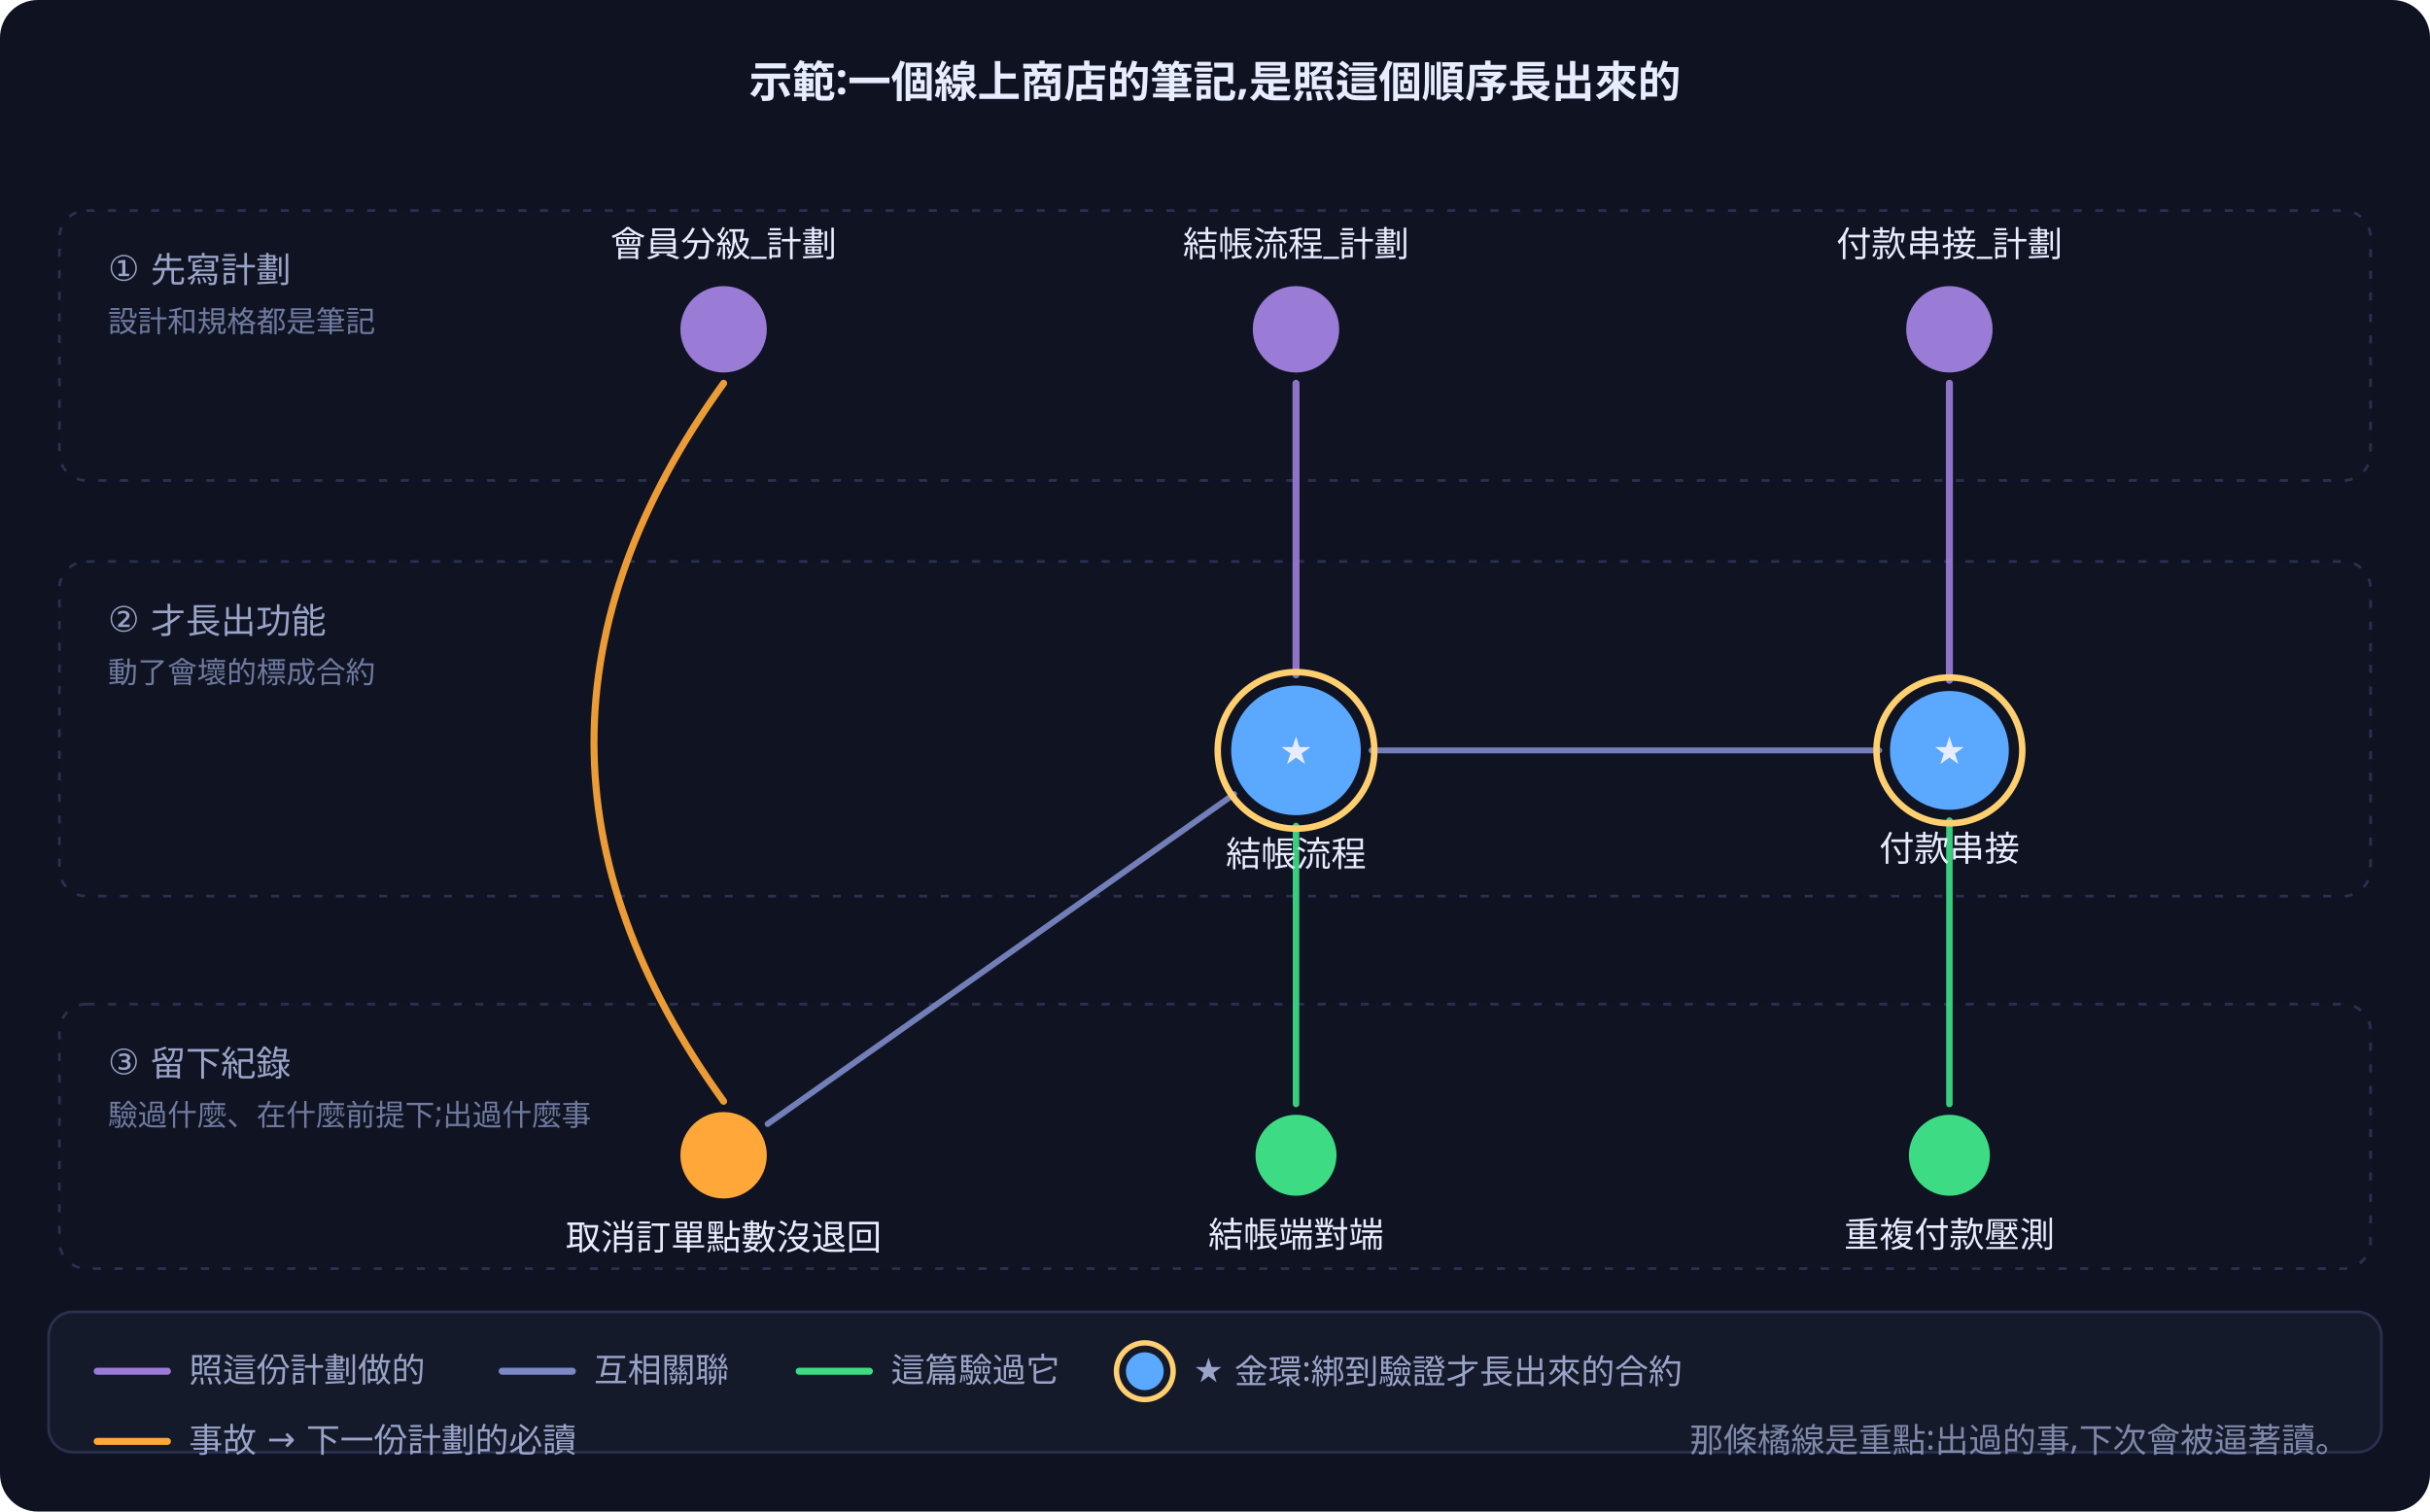
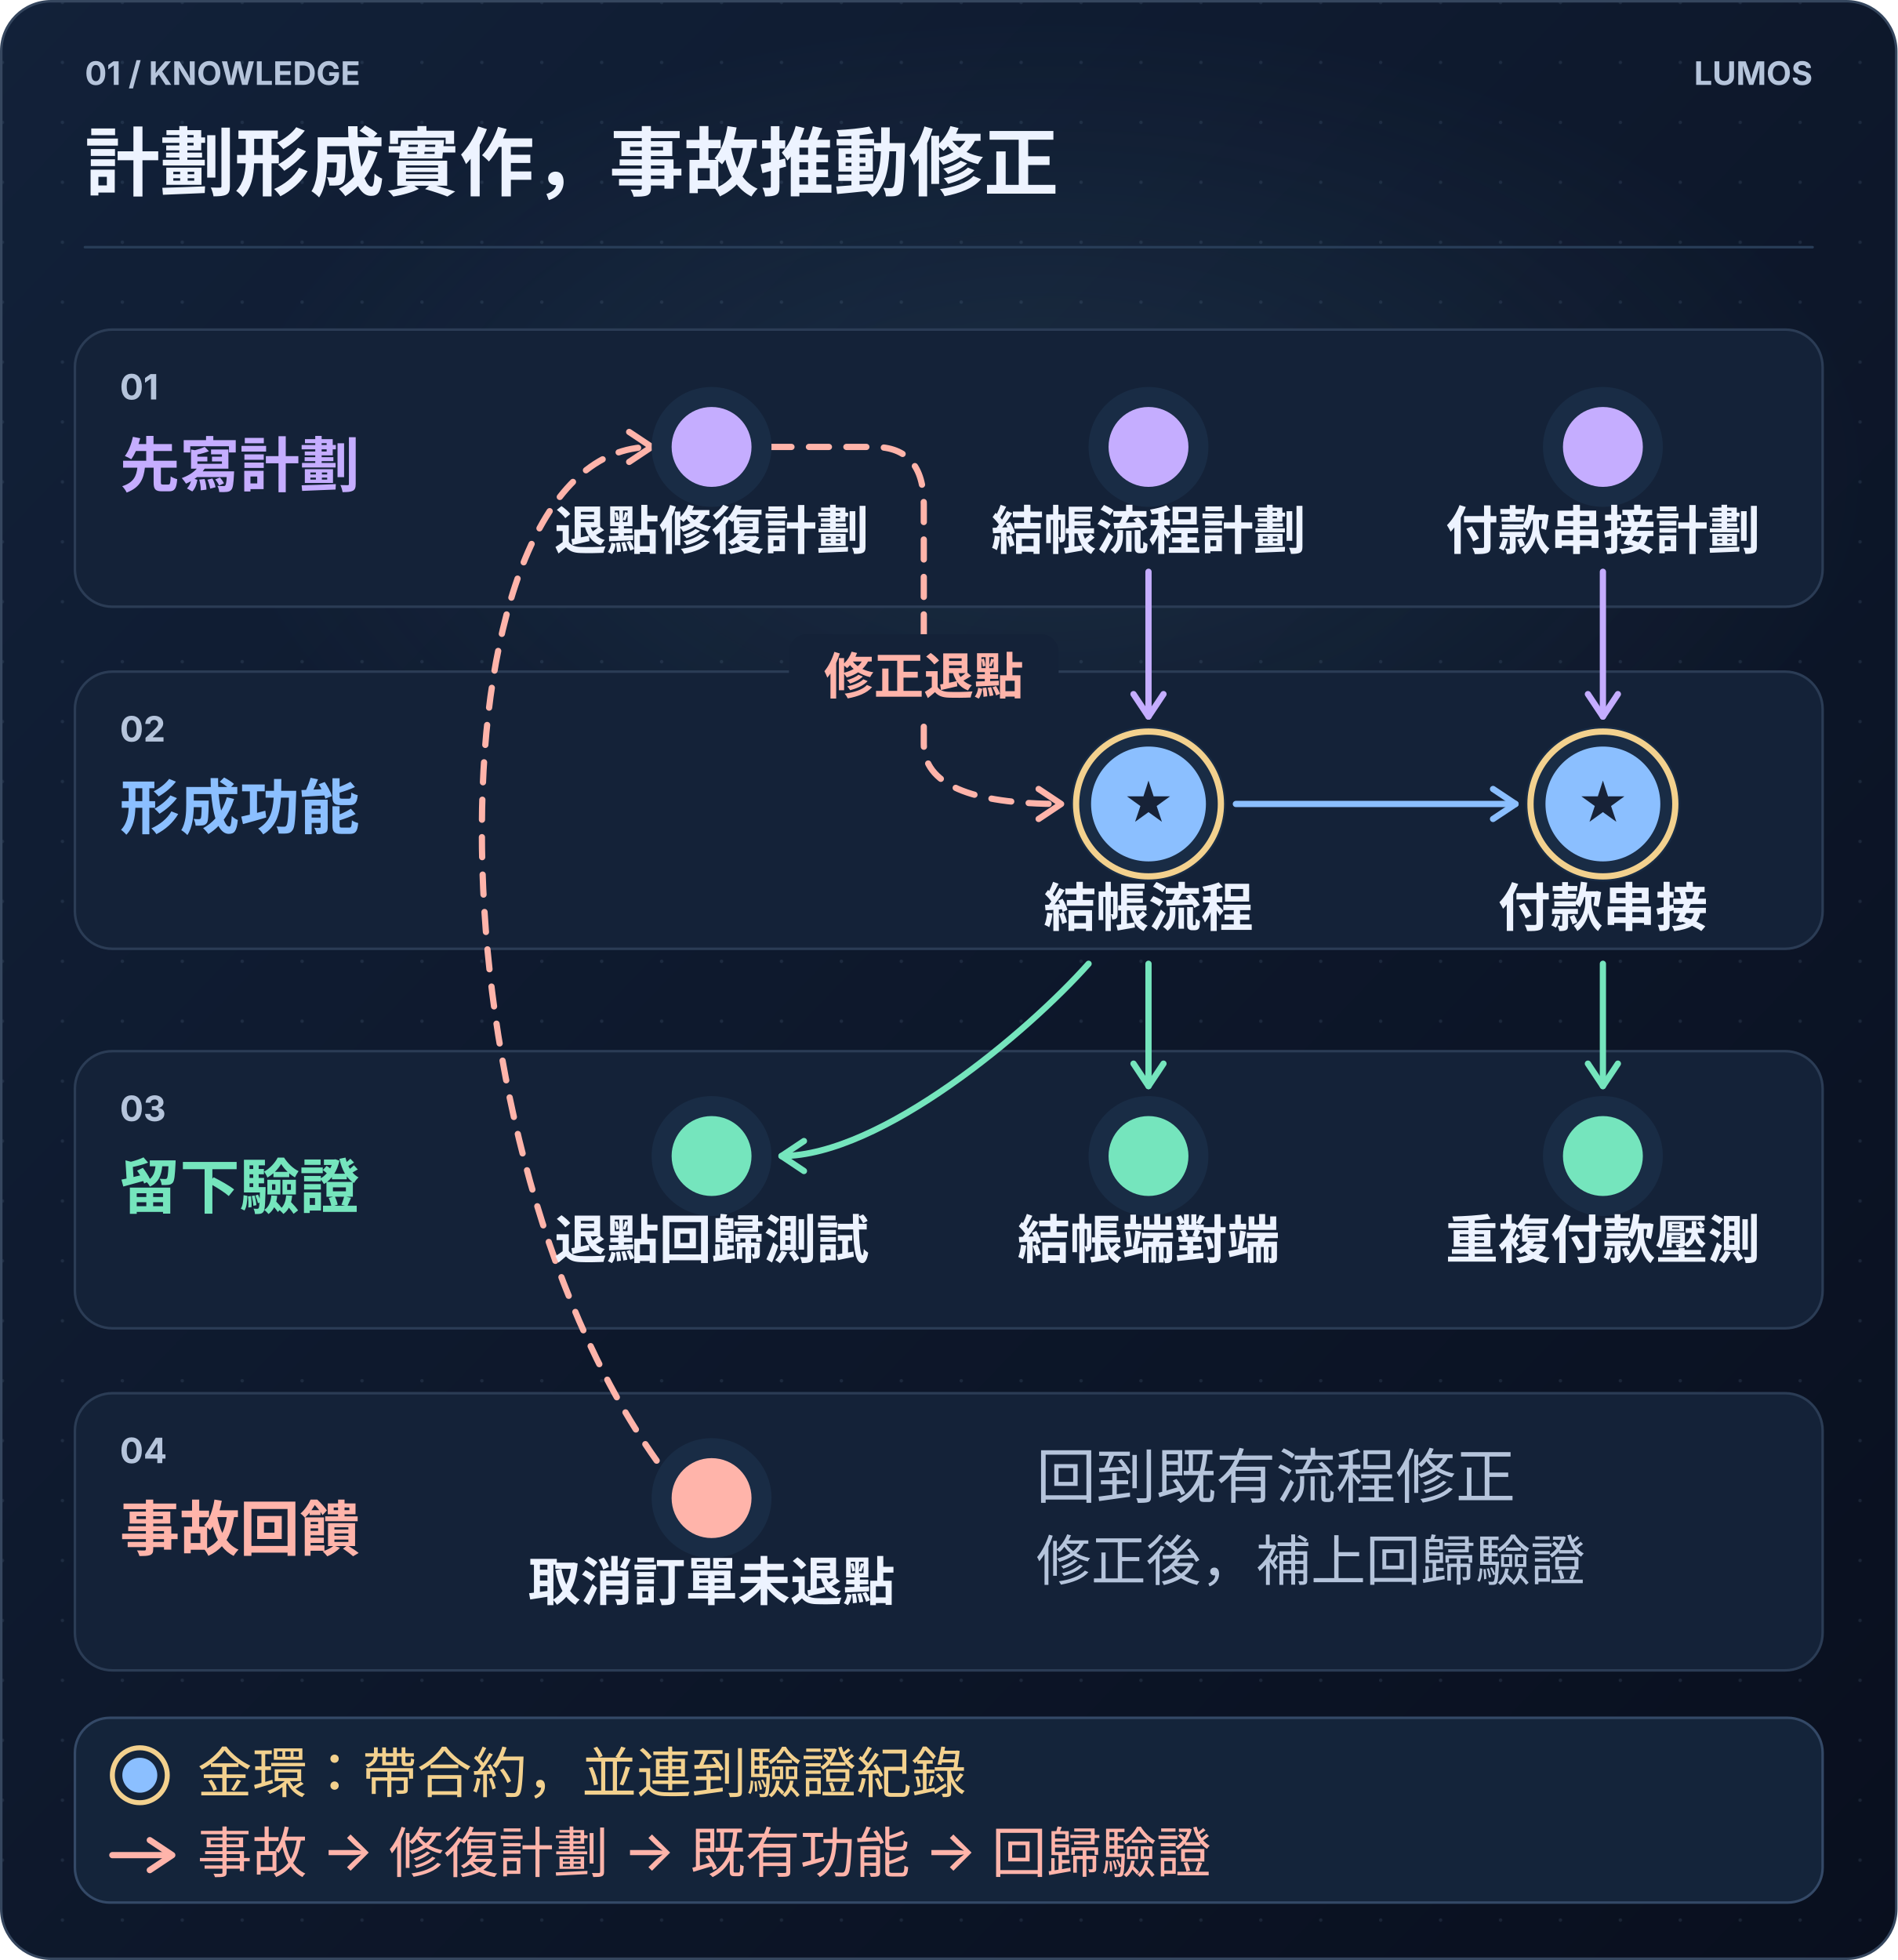
- <svg xmlns="http://www.w3.org/2000/svg" viewBox="0 0 900 560" width="900" height="560" role="img" aria-label="示範:一個線上商店專案。每個功能模組都是先寫計劃才長出來的;做完留下驗證紀錄;出過的事故回頭變成下一份計劃的必讀。金環代表這篇帶著「動了會壞」的合約。">
-   <style>
-     .h { font-family:"PingFang TC","Noto Sans TC","Microsoft JhengHei",system-ui,sans-serif; fill:#e8ecff; font-weight:700 }
-     .n { font-family:"PingFang TC","Noto Sans TC","Microsoft JhengHei",system-ui,sans-serif; fill:#e8ecff }
-     .s { font-family:"PingFang TC","Noto Sans TC","Microsoft JhengHei",system-ui,sans-serif; fill:#9aa4c8 }
-     .d { font-family:"PingFang TC","Noto Sans TC","Microsoft JhengHei",system-ui,sans-serif; fill:#6f7aa0 }
-   </style>
-   <rect x="0" y="0" width="900" height="560" rx="14" fill="#0f1220" />
-   <text class="h" x="450" y="36" font-size="16" text-anchor="middle">示範:一個線上商店的筆記,是照這個順序長出來的</text>
-   <rect x="22" y="78" width="856" height="100" rx="10" fill="#121625" fill-opacity="0.55" stroke="#2a3050" stroke-dasharray="3 5" />
-   <text class="s" x="40" y="104" font-size="13">① 先寫計劃</text>
-   <text class="d" x="40" y="123" font-size="11">設計和規格都是筆記</text>
-   <rect x="22" y="208" width="856" height="124" rx="10" fill="#121625" fill-opacity="0.55" stroke="#2a3050" stroke-dasharray="3 5" />
-   <text class="s" x="40" y="234" font-size="13">② 才長出功能</text>
-   <text class="d" x="40" y="253" font-size="11">動了會壞的標成合約</text>
-   <rect x="22" y="372" width="856" height="98" rx="10" fill="#121625" fill-opacity="0.55" stroke="#2a3050" stroke-dasharray="3 5" />
-   <text class="s" x="40" y="398" font-size="13">③ 留下紀錄</text>
-   <text class="d" x="40" y="417" font-size="11">驗過什麼、在什麼前提下;出過什麼事</text>
-   <g>
-     <path d="M 480.0 142.0 L 480.0 250.0" stroke="#9a7bd6" stroke-width="2.6" fill="none" stroke-linecap="round" opacity="0.92" stroke-dasharray="108 108" stroke-dashoffset="0">
-       <animate attributeName="stroke-dashoffset" dur="18s" repeatCount="indefinite" values="0;108;108;0;0" keyTimes="0;0.011;0.087;0.115;1" />
-     </path>
-     <path d="M 722.0 142.0 L 722.0 252.0" stroke="#9a7bd6" stroke-width="2.6" fill="none" stroke-linecap="round" opacity="0.92" stroke-dasharray="110 110" stroke-dashoffset="0">
-       <animate attributeName="stroke-dashoffset" dur="18s" repeatCount="indefinite" values="0;110;110;0;0" keyTimes="0;0.011;0.193;0.222;1" />
-     </path>
-     <path d="M 508.0 278.0 L 696.0 278.0" stroke="#7b88c4" stroke-width="2.2" fill="none" stroke-linecap="round" opacity="0.92" stroke-dasharray="188 188" stroke-dashoffset="0">
-       <animate attributeName="stroke-dashoffset" dur="18s" repeatCount="indefinite" values="0;188;188;0;0" keyTimes="0;0.011;0.193;0.222;1" />
-     </path>
-     <path d="M 480.0 306.0 L 480.0 409.0" stroke="#3ddc84" stroke-width="2.4" fill="none" stroke-linecap="round" opacity="0.92" stroke-dasharray="103 103" stroke-dashoffset="0">
-       <animate attributeName="stroke-dashoffset" dur="18s" repeatCount="indefinite" values="0;103;103;0;0" keyTimes="0;0.011;0.246;0.275;1" />
-     </path>
-     <path d="M 722.0 304.0 L 722.0 409.0" stroke="#3ddc84" stroke-width="2.4" fill="none" stroke-linecap="round" opacity="0.92" stroke-dasharray="105 105" stroke-dashoffset="0">
-       <animate attributeName="stroke-dashoffset" dur="18s" repeatCount="indefinite" values="0;105;105;0;0" keyTimes="0;0.011;0.299;0.328;1" />
-     </path>
-     <path d="M 284.3 416.4 L 457.1 294.2" stroke="#7b88c4" stroke-width="2.2" fill="none" stroke-linecap="round" opacity="0.92" stroke-dasharray="212 212" stroke-dashoffset="0">
-       <animate attributeName="stroke-dashoffset" dur="18s" repeatCount="indefinite" values="0;211.7;211.7;0;0" keyTimes="0;0.011;0.353;0.381;1" />
-     </path>
-     <path d="M 268.0 408.0 Q 172.0 275.0 268.0 142.0" stroke="#ffa738" stroke-width="2.6" fill="none" stroke-linecap="round" opacity="0.92" stroke-dasharray="288 288" stroke-dashoffset="0">
-       <animate attributeName="stroke-dashoffset" dur="18s" repeatCount="indefinite" values="0;287.562;287.562;0;0" keyTimes="0;0.011;0.406;0.434;1" />
-     </path>
+ <svg xmlns="http://www.w3.org/2000/svg" width="760" height="785" viewBox="0 0 760 785" role="img" aria-labelledby="title desc">
+   <defs>
+     <linearGradient id="bg" x1="0" y1="0" x2="1" y2="1">
+       <stop stop-color="#122139" />
+       <stop offset="1" stop-color="#090f1e" />
+     </linearGradient>
+     <linearGradient id="panel" x1="0" y1="0" x2="1" y2="1">
+       <stop stop-color="#1b2e48" />
+       <stop offset="1" stop-color="#111d31" />
+     </linearGradient>
+     <radialGradient id="halo">
+       <stop stop-color="#73b8d7" stop-opacity=".12" />
+       <stop offset="1" stop-color="#73b8d7" stop-opacity="0" />
+     </radialGradient>
+     <pattern id="grid" width="24" height="24" patternUnits="userSpaceOnUse">
+       <circle cx="1" cy="1" r=".7" fill="#718da9" opacity=".15" />
+     </pattern>
+   </defs>
+   <rect x=".5" y=".5" width="759" height="784" rx="20" fill="url(#bg)" stroke="#35465e" />
+   <rect x="1" y="1" width="758" height="783" rx="20" fill="url(#grid)" />
+   <ellipse cx="420" cy="190" rx="335" ry="185" fill="url(#halo)" />
+   <g font-family="Inter, 'PingFang TC', 'Noto Sans TC', 'Microsoft JhengHei', system-ui, sans-serif">
+     <text x="34" y="34" font-size="13" fill="#b5c4db" text-anchor="start" font-weight="650">01 / KNOWLEDGE</text>
+     <text x="34" y="76" font-size="30" fill="#edf3ff" text-anchor="start" font-weight="650">計劃形成實作，事故推動修正</text>
+     <path d="M34 99H726" fill="none" stroke="#283d58" stroke-width="1" stroke-linecap="round" stroke-linejoin="round" />
+     <text x="726" y="34" font-size="13" fill="#b5c4db" text-anchor="end" font-weight="650">LUMOS</text>
+     <g id="knowledge-flow">
+       <rect x="30" y="132" width="700" height="111" rx="15" fill="#142238" stroke="#2b3c55" stroke-width="1" />
+       <text x="48" y="160" font-size="14" fill="#b5c4db" text-anchor="start" font-weight="650">01</text>
+       <text x="48" y="195" font-size="24" fill="#c5adff" text-anchor="start" font-weight="600">先寫計劃</text>
+       <rect x="30" y="269" width="700" height="111" rx="15" fill="#142238" stroke="#2b3c55" stroke-width="1" />
+       <text x="48" y="297" font-size="14" fill="#b5c4db" text-anchor="start" font-weight="650">02</text>
+       <text x="48" y="332" font-size="24" fill="#8bbfff" text-anchor="start" font-weight="600">形成功能</text>
+       <rect x="30" y="421" width="700" height="111" rx="15" fill="#142238" stroke="#2b3c55" stroke-width="1" />
+       <text x="48" y="449" font-size="14" fill="#b5c4db" text-anchor="start" font-weight="650">03</text>
+       <text x="48" y="484" font-size="24" fill="#75e5bd" text-anchor="start" font-weight="600">留下驗證</text>
+       <rect x="30" y="558" width="700" height="111" rx="15" fill="#142238" stroke="#2b3c55" stroke-width="1" />
+       <text x="48" y="586" font-size="14" fill="#b5c4db" text-anchor="start" font-weight="650">04</text>
+       <text x="48" y="621" font-size="24" fill="#ffb4aa" text-anchor="start" font-weight="600">事故回饋</text>
+       <g data-from="plan-checkout" data-to="feature-checkout" data-reveal="2.1" opacity="1">
+         <animate attributeName="opacity" dur="24s" repeatCount="indefinite" values="0;0;1;1" keyTimes="0;0.087;0.1;1" />
+         <path d="M460 229V287" fill="none" stroke="#c5adff" stroke-width="2.5" stroke-linecap="round" stroke-linejoin="round" />
+         <polyline points="454,278 460,287 466,278" fill="none" stroke="#c5adff" stroke-width="2.5" stroke-linecap="round" stroke-linejoin="round" />
+       </g>
+       <g data-from="plan-payment" data-to="feature-payment" data-reveal="3.1" opacity="1">
+         <animate attributeName="opacity" dur="24s" repeatCount="indefinite" values="0;0;1;1" keyTimes="0;0.129;0.142;1" />
+         <path d="M642 229V287" fill="none" stroke="#c5adff" stroke-width="2.5" stroke-linecap="round" stroke-linejoin="round" />
+         <polyline points="636,278 642,287 648,278" fill="none" stroke="#c5adff" stroke-width="2.5" stroke-linecap="round" stroke-linejoin="round" />
+       </g>
+       <g data-from="feature-checkout" data-to="feature-payment" data-reveal="3.2" opacity="1">
+         <animate attributeName="opacity" dur="24s" repeatCount="indefinite" values="0;0;1;1" keyTimes="0;0.133;0.146;1" />
+         <path d="M495 322H607" fill="none" stroke="#8bbfff" stroke-width="2.5" stroke-linecap="round" stroke-linejoin="round" />
+         <polyline points="598,316 607,322 598,328" fill="none" stroke="#8bbfff" stroke-width="2.5" stroke-linecap="round" stroke-linejoin="round" />
+       </g>
+       <g data-from="feature-checkout" data-to="verification-checkout" data-reveal="5.1" opacity="1">
+         <animate attributeName="opacity" dur="24s" repeatCount="indefinite" values="0;0;1;1" keyTimes="0;0.212;0.225;1" />
+         <path d="M460 386V435" fill="none" stroke="#75e5bd" stroke-width="2.5" stroke-linecap="round" stroke-linejoin="round" />
+         <polyline points="454,426 460,435 466,426" fill="none" stroke="#75e5bd" stroke-width="2.5" stroke-linecap="round" stroke-linejoin="round" />
+       </g>
+       <g data-from="feature-payment" data-to="verification-payment" data-reveal="6.1" opacity="1">
+         <animate attributeName="opacity" dur="24s" repeatCount="indefinite" values="0;0;1;1" keyTimes="0;0.254;0.267;1" />
+         <path d="M642 386V435" fill="none" stroke="#75e5bd" stroke-width="2.5" stroke-linecap="round" stroke-linejoin="round" />
+         <polyline points="636,426 642,435 648,426" fill="none" stroke="#75e5bd" stroke-width="2.5" stroke-linecap="round" stroke-linejoin="round" />
+       </g>
+       <g data-from="incident" data-to="plan-points-fix" data-reveal="8.5" opacity="1">
+         <animate attributeName="opacity" dur="24s" repeatCount="indefinite" values="0;0;1;1" keyTimes="0;0.354;0.367;1" />
+         <path d="M263 585C168 451 172 179 261 179" fill="none" stroke="#ffb4aa" stroke-width="2.5" stroke-linecap="round" stroke-linejoin="round" stroke-dasharray="8 7" />
+         <polyline points="252,173 261,179 252,185" fill="none" stroke="#ffb4aa" stroke-width="2.5" stroke-linecap="round" stroke-linejoin="round" />
+       </g>
+       <g data-from="plan-points-fix" data-to="feature-checkout" data-reveal="9.8" opacity="1">
+         <animate attributeName="opacity" dur="24s" repeatCount="indefinite" values="0;0;1;1" keyTimes="0;0.408;0.421;1" />
+         <path d="M309 179H350Q370 179 370 202V298Q370 322 425 322" fill="none" stroke="#ffb4aa" stroke-width="2.5" stroke-linecap="round" stroke-linejoin="round" stroke-dasharray="8 7" />
+         <polyline points="416,316 425,322 416,328" fill="none" stroke="#ffb4aa" stroke-width="2.5" stroke-linecap="round" stroke-linejoin="round" />
+         <rect x="316" y="254" width="108" height="35" rx="7" fill="#142238" stroke="none" stroke-width="1" />
+         <text x="370" y="278" font-size="20" fill="#ffb4aa" text-anchor="middle" font-weight="550">修正退點</text>
+       </g>
+       <g data-from="feature-checkout" data-to="verification-points" data-reveal="11.0" opacity="1">
+         <animate attributeName="opacity" dur="24s" repeatCount="indefinite" values="0;0;1;1" keyTimes="0;0.458;0.471;1" />
+         <path d="M436 386C412 413 353 463 313 463" fill="none" stroke="#75e5bd" stroke-width="2.5" stroke-linecap="round" stroke-linejoin="round" />
+         <polyline points="322,457 313,463 322,469" fill="none" stroke="#75e5bd" stroke-width="2.5" stroke-linecap="round" stroke-linejoin="round" />
+       </g>
+       <g id="plan-points-fix" data-reveal="9.0" opacity="1">
+         <animate attributeName="opacity" dur="24s" repeatCount="indefinite" values="0;0;1;1" keyTimes="0;0.375;0.388;1" />
+         <circle cx="285" cy="179" r="24" fill="#192c45" stroke="none" stroke-width="1" />
+         <circle cx="285" cy="179" r="16" fill="#c5adff" stroke="none" stroke-width="1" />
+         <text x="285" y="220" font-size="21" fill="#edf3ff" text-anchor="middle" font-weight="550">退點修復計劃</text>
+       </g>
+       <g id="plan-checkout" data-reveal="0.3" opacity="1">
+         <animate attributeName="opacity" dur="24s" repeatCount="indefinite" values="0;0;1;1" keyTimes="0;0.013;0.025;1" />
+         <circle cx="460" cy="179" r="24" fill="#192c45" stroke="none" stroke-width="1" />
+         <circle cx="460" cy="179" r="16" fill="#c5adff" stroke="none" stroke-width="1" />
+         <text x="460" y="220" font-size="21" fill="#edf3ff" text-anchor="middle" font-weight="550">結帳流程計劃</text>
+       </g>
+       <g id="plan-payment" data-reveal="1.0" opacity="1">
+         <animate attributeName="opacity" dur="24s" repeatCount="indefinite" values="0;0;1;1" keyTimes="0;0.042;0.054;1" />
+         <circle cx="642" cy="179" r="24" fill="#192c45" stroke="none" stroke-width="1" />
+         <circle cx="642" cy="179" r="16" fill="#c5adff" stroke="none" stroke-width="1" />
+         <text x="642" y="220" font-size="21" fill="#edf3ff" text-anchor="middle" font-weight="550">付款串接計劃</text>
+       </g>
+       <g id="feature-checkout" data-reveal="2.0" opacity="1">
+         <animate attributeName="opacity" dur="24s" repeatCount="indefinite" values="0;0;1;1" keyTimes="0;0.083;0.096;1" />
+         <circle cx="460" cy="322" r="31" fill="#192c45" stroke="none" stroke-width="1" />
+         <circle cx="460" cy="322" r="23" fill="#8bbfff" stroke="none" stroke-width="1" />
+         <circle data-kind="contract" data-evidence="verification-checkout" data-reveal="5.6" opacity="1" cx="460" cy="322" r="29" fill="none" stroke="#f3d18e" stroke-width="2.5">
+           <animate attributeName="opacity" dur="24s" repeatCount="indefinite" values="0;0;1;1" keyTimes="0;0.233;0.246;1" />
+         </circle>
+         <g data-kind="contract-star" data-reveal="5.6" opacity="1">
+           <animate attributeName="opacity" dur="24s" repeatCount="indefinite" values="0;0;1;1" keyTimes="0;0.233;0.246;1" />
+           <text x="460" y="329" font-size="20" fill="#172237" text-anchor="middle" font-weight="650">★</text>
+         </g>
+         <text x="460" y="371" font-size="21" fill="#edf3ff" text-anchor="middle" font-weight="550">結帳流程</text>
+       </g>
+       <g id="feature-payment" data-reveal="3.0" opacity="1">
+         <animate attributeName="opacity" dur="24s" repeatCount="indefinite" values="0;0;1;1" keyTimes="0;0.125;0.138;1" />
+         <circle cx="642" cy="322" r="31" fill="#192c45" stroke="none" stroke-width="1" />
+         <circle cx="642" cy="322" r="23" fill="#8bbfff" stroke="none" stroke-width="1" />
+         <circle data-kind="contract" data-evidence="verification-payment" data-reveal="6.6" opacity="1" cx="642" cy="322" r="29" fill="none" stroke="#f3d18e" stroke-width="2.5">
+           <animate attributeName="opacity" dur="24s" repeatCount="indefinite" values="0;0;1;1" keyTimes="0;0.275;0.287;1" />
+         </circle>
+         <g data-kind="contract-star" data-reveal="6.6" opacity="1">
+           <animate attributeName="opacity" dur="24s" repeatCount="indefinite" values="0;0;1;1" keyTimes="0;0.275;0.287;1" />
+           <text x="642" y="329" font-size="20" fill="#172237" text-anchor="middle" font-weight="650">★</text>
+         </g>
+         <text x="642" y="371" font-size="21" fill="#edf3ff" text-anchor="middle" font-weight="550">付款串接</text>
+       </g>
+       <g id="incident" data-reveal="7.5" opacity="1">
+         <animate attributeName="opacity" dur="24s" repeatCount="indefinite" values="0;0;1;1" keyTimes="0;0.312;0.325;1" />
+         <circle cx="285" cy="600" r="24" fill="#192c45" stroke="none" stroke-width="1" />
+         <circle cx="285" cy="600" r="16" fill="#ffb4aa" stroke="none" stroke-width="1" />
+         <text x="285" y="641" font-size="21" fill="#edf3ff" text-anchor="middle" font-weight="550">取消訂單未退點</text>
+       </g>
+       <g id="verification-points" data-reveal="11.5" opacity="1">
+         <animate attributeName="opacity" dur="24s" repeatCount="indefinite" values="0;0;1;1" keyTimes="0;0.479;0.492;1" />
+         <circle cx="285" cy="463" r="24" fill="#192c45" stroke="none" stroke-width="1" />
+         <circle cx="285" cy="463" r="16" fill="#75e5bd" stroke="none" stroke-width="1" />
+         <text x="285" y="504" font-size="21" fill="#edf3ff" text-anchor="middle" font-weight="550">退點回歸測試</text>
+       </g>
+       <g id="verification-checkout" data-reveal="5.0" opacity="1">
+         <animate attributeName="opacity" dur="24s" repeatCount="indefinite" values="0;0;1;1" keyTimes="0;0.208;0.221;1" />
+         <circle cx="460" cy="463" r="24" fill="#192c45" stroke="none" stroke-width="1" />
+         <circle cx="460" cy="463" r="16" fill="#75e5bd" stroke="none" stroke-width="1" />
+         <text x="460" y="504" font-size="21" fill="#edf3ff" text-anchor="middle" font-weight="550">結帳端對端</text>
+       </g>
+       <g id="verification-payment" data-reveal="6.0" opacity="1">
+         <animate attributeName="opacity" dur="24s" repeatCount="indefinite" values="0;0;1;1" keyTimes="0;0.25;0.263;1" />
+         <circle cx="642" cy="463" r="24" fill="#192c45" stroke="none" stroke-width="1" />
+         <circle cx="642" cy="463" r="16" fill="#75e5bd" stroke="none" stroke-width="1" />
+         <text x="642" y="504" font-size="21" fill="#edf3ff" text-anchor="middle" font-weight="550">重複付款壓測</text>
+       </g>
+       <text x="415" y="600" font-size="24" fill="#b5c4db" text-anchor="start" font-weight="450">回到既有流程修正</text>
+       <text x="415" y="633" font-size="22" fill="#b5c4db" text-anchor="start" font-weight="450">修正後，補上回歸驗證</text>
+     </g>
+     <rect x="30" y="688" width="700" height="74" rx="14" fill="#14243a" stroke="#344967" stroke-width="1" />
+     <circle cx="56" cy="711" r="7" fill="#8bbfff" stroke="none" stroke-width="1" />
+     <circle cx="56" cy="711" r="11" fill="none" stroke="#f3d18e" stroke-width="2" />
+     <text x="79" y="718" font-size="22" fill="#f3d18e" text-anchor="start" font-weight="450">金環：帶合約，並連到驗證紀錄</text>
+     <path d="M45 743H68" fill="none" stroke="#ffb4aa" stroke-width="2.5" stroke-linecap="round" stroke-linejoin="round" />
+     <polyline points="60,737 69,743 60,749" fill="none" stroke="#ffb4aa" stroke-width="2.5" stroke-linecap="round" stroke-linejoin="round" />
+     <text x="79" y="750" font-size="22" fill="#ffb4aa" text-anchor="start" font-weight="450">事故 → 修復計劃 → 既有功能 → 回歸驗證</text>
  </g>
-   <g opacity="1">
-     <animate attributeName="opacity" dur="18s" repeatCount="indefinite" values="1;0;0;1;1" keyTimes="0;0.011;0.014;0.028;1" />
-     <circle cx="480" cy="122" r="16" fill="#9a7bd6" />
-     <text class="n" x="480" y="95" font-size="13" text-anchor="middle">結帳流程_計劃</text>
-   </g>
-   <g opacity="1">
-     <animate attributeName="opacity" dur="18s" repeatCount="indefinite" values="1;0;0;1;1" keyTimes="0;0.011;0.064;0.081;1" />
-     <circle cx="480" cy="278" r="24" fill="#5aa8ff" />
-     <text class="n" x="480" y="321" font-size="13" text-anchor="middle">結帳流程</text>
-     <g opacity="1">
-       <animate attributeName="opacity" dur="18s" repeatCount="indefinite" values="1;0;0;1;1" keyTimes="0;0.011;0.262;0.283;1" />
-       <circle cx="480" cy="278" r="29" fill="none" stroke="#ffcf70" stroke-width="2.4" />
-       <text class="n" x="480" y="283" font-size="14" text-anchor="middle" fill="#0f1220" font-weight="700">★</text>
-     </g>
-   </g>
-   <g opacity="1">
-     <animate attributeName="opacity" dur="18s" repeatCount="indefinite" values="1;0;0;1;1" keyTimes="0;0.011;0.117;0.135;1" />
-     <circle cx="722" cy="122" r="16" fill="#9a7bd6" />
-     <text class="n" x="722" y="95" font-size="13" text-anchor="middle">付款串接_計劃</text>
-   </g>
-   <g opacity="1">
-     <animate attributeName="opacity" dur="18s" repeatCount="indefinite" values="1;0;0;1;1" keyTimes="0;0.011;0.17;0.188;1" />
-     <circle cx="722" cy="278" r="22" fill="#5aa8ff" />
-     <text class="n" x="722" y="319" font-size="13" text-anchor="middle">付款串接</text>
-     <g opacity="1">
-       <animate attributeName="opacity" dur="18s" repeatCount="indefinite" values="1;0;0;1;1" keyTimes="0;0.011;0.315;0.336;1" />
-       <circle cx="722" cy="278" r="27" fill="none" stroke="#ffcf70" stroke-width="2.4" />
-       <text class="n" x="722" y="283" font-size="14" text-anchor="middle" fill="#0f1220" font-weight="700">★</text>
-     </g>
-   </g>
-   <g opacity="1">
-     <animate attributeName="opacity" dur="18s" repeatCount="indefinite" values="1;0;0;1;1" keyTimes="0;0.011;0.223;0.241;1" />
-     <circle cx="480" cy="428" r="15" fill="#3ddc84" />
-     <text class="n" x="480" y="462" font-size="13" text-anchor="middle">結帳端對端</text>
-   </g>
-   <g opacity="1">
-     <animate attributeName="opacity" dur="18s" repeatCount="indefinite" values="1;0;0;1;1" keyTimes="0;0.011;0.276;0.294;1" />
-     <circle cx="722" cy="428" r="15" fill="#3ddc84" />
-     <text class="n" x="722" y="462" font-size="13" text-anchor="middle">重複付款壓測</text>
-   </g>
-   <g opacity="1">
-     <animate attributeName="opacity" dur="18s" repeatCount="indefinite" values="1;0;0;1;1" keyTimes="0;0.011;0.329;0.347;1" />
-     <circle cx="268" cy="428" r="16" fill="#ffa738" />
-     <text class="n" x="268" y="463" font-size="13" text-anchor="middle">取消訂單點數沒退回</text>
-   </g>
-   <g opacity="1">
-     <animate attributeName="opacity" dur="18s" repeatCount="indefinite" values="1;0;0;1;1" keyTimes="0;0.011;0.382;0.4;1" />
-     <circle cx="268" cy="122" r="16" fill="#9a7bd6" />
-     <text class="n" x="268" y="95" font-size="13" text-anchor="middle">會員分級_計劃</text>
-   </g>
-   <rect x="18" y="486" width="864" height="52" rx="9" fill="#151a2b" stroke="#2a3050" />
-   <line x1="36" y1="508" x2="62" y2="508" stroke="#9a7bd6" stroke-width="2.6" stroke-linecap="round" />
-   <text class="s" x="70" y="512" font-size="12.5">照這份計劃做的</text>
-   <line x1="186" y1="508" x2="212" y2="508" stroke="#7b88c4" stroke-width="2.6" stroke-linecap="round" />
-   <text class="s" x="220" y="512" font-size="12.5">互相關聯</text>
-   <line x1="296" y1="508" x2="322" y2="508" stroke="#3ddc84" stroke-width="2.6" stroke-linecap="round" />
-   <text class="s" x="330" y="512" font-size="12.5">這篇驗過它</text>
-   <circle cx="424" cy="508" r="7" fill="#5aa8ff" />
-   <circle cx="424" cy="508" r="10.5" fill="none" stroke="#ffcf70" stroke-width="2" />
-   <text class="s" x="442" y="512" font-size="12.5" fill="#ffcf70">★ 金環:綁到驗證才長出來的合約</text>
-   <line x1="36" y1="534" x2="62" y2="534" stroke="#ffa738" stroke-width="2.6" stroke-linecap="round" />
-   <text class="s" x="70" y="538" font-size="12.5" fill="#ffa738">事故 → 下一份計劃的必讀</text>
-   <text class="s" x="870" y="538" font-size="12.5" text-anchor="end" opacity=".8">那條橘線是重點:出過的事,下次會被逼著讀。</text>
</svg>
